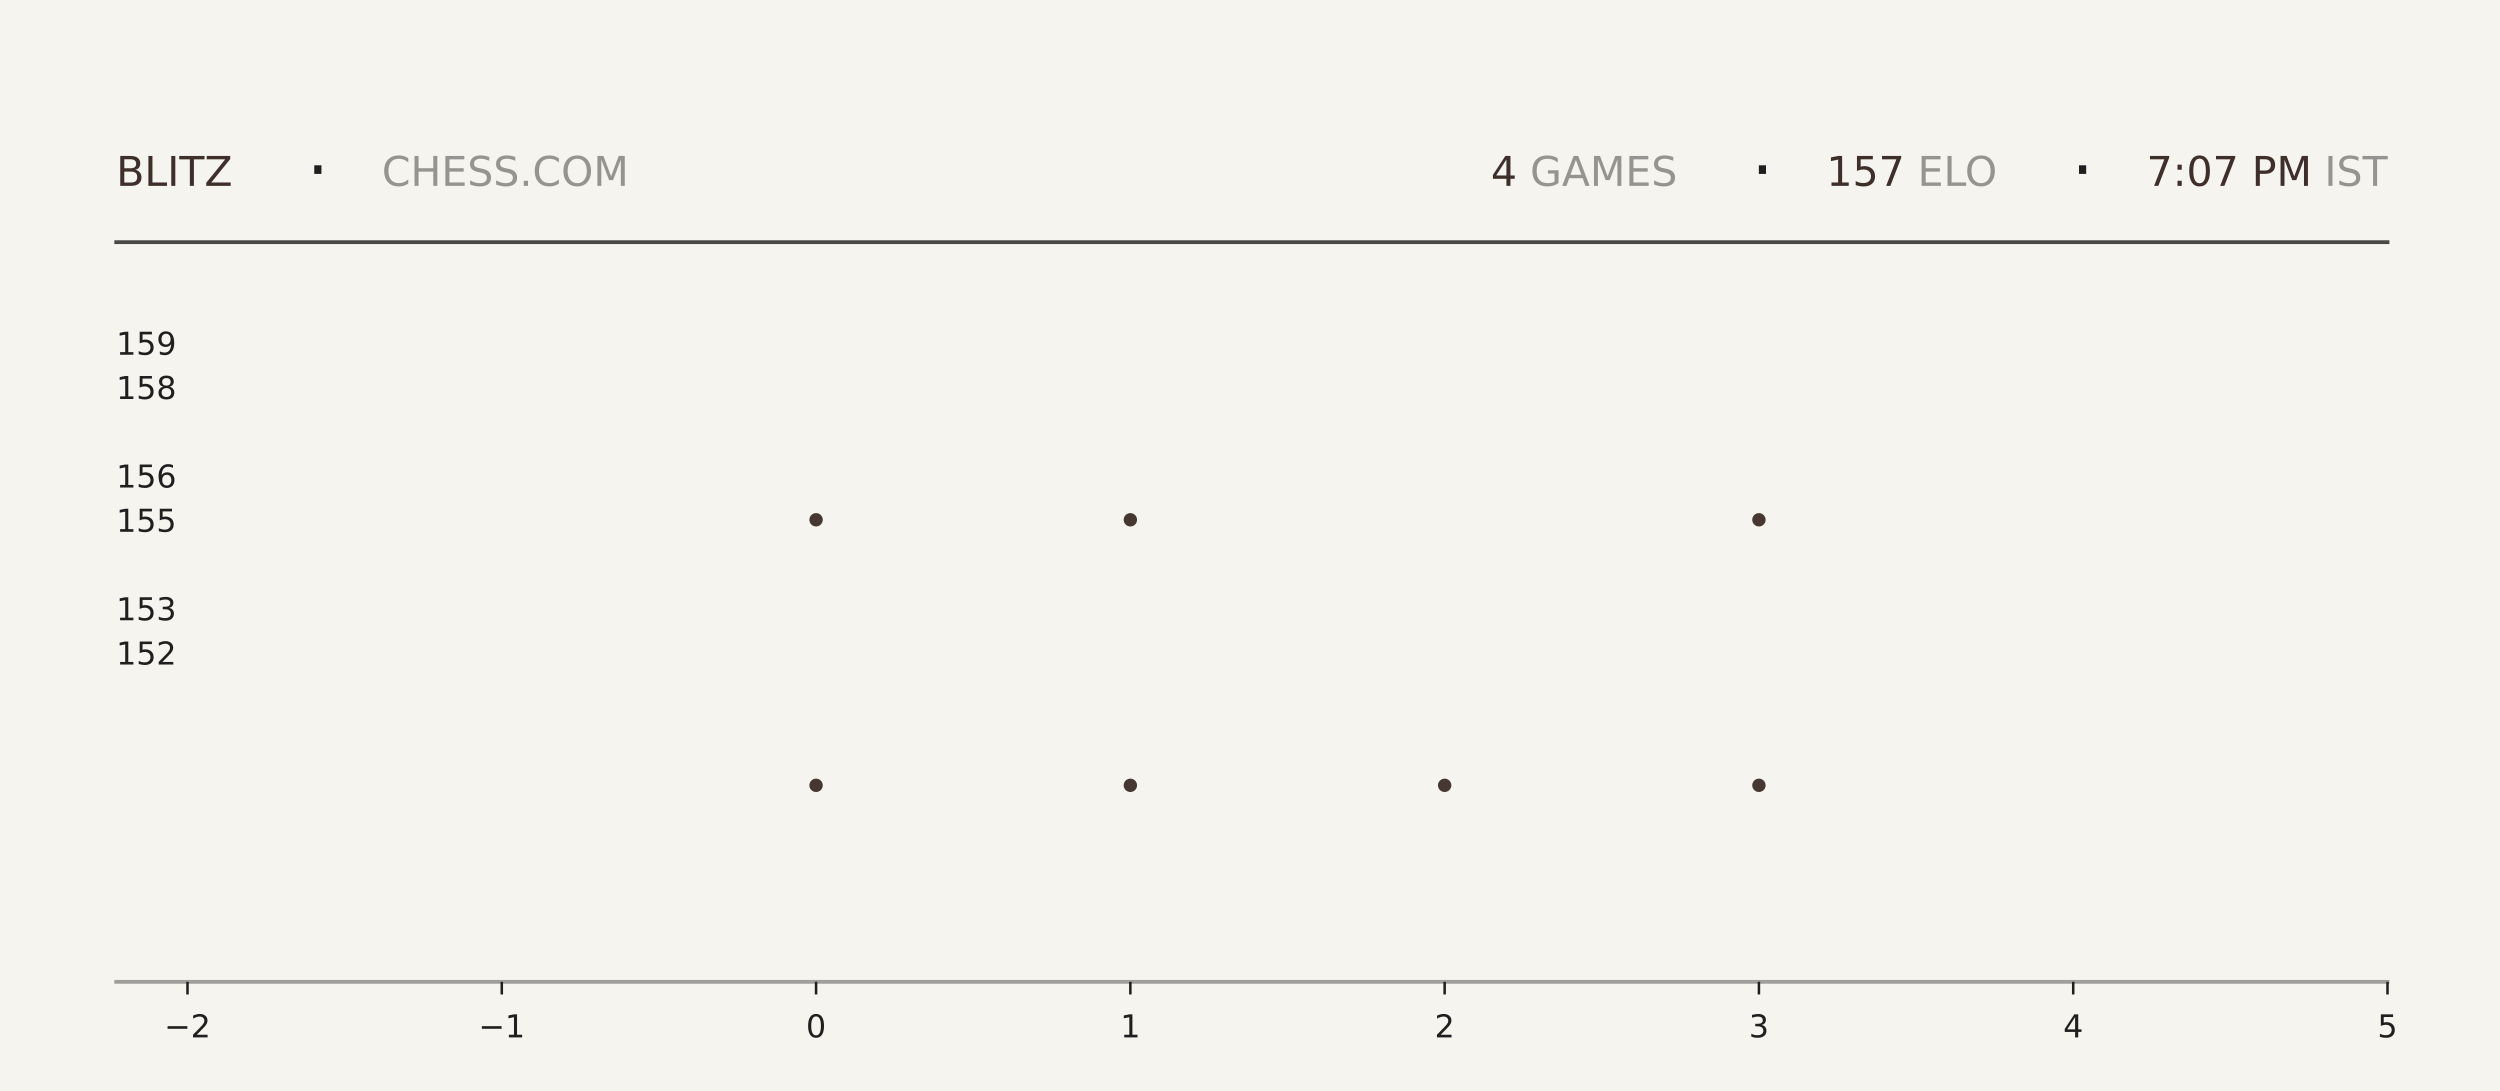
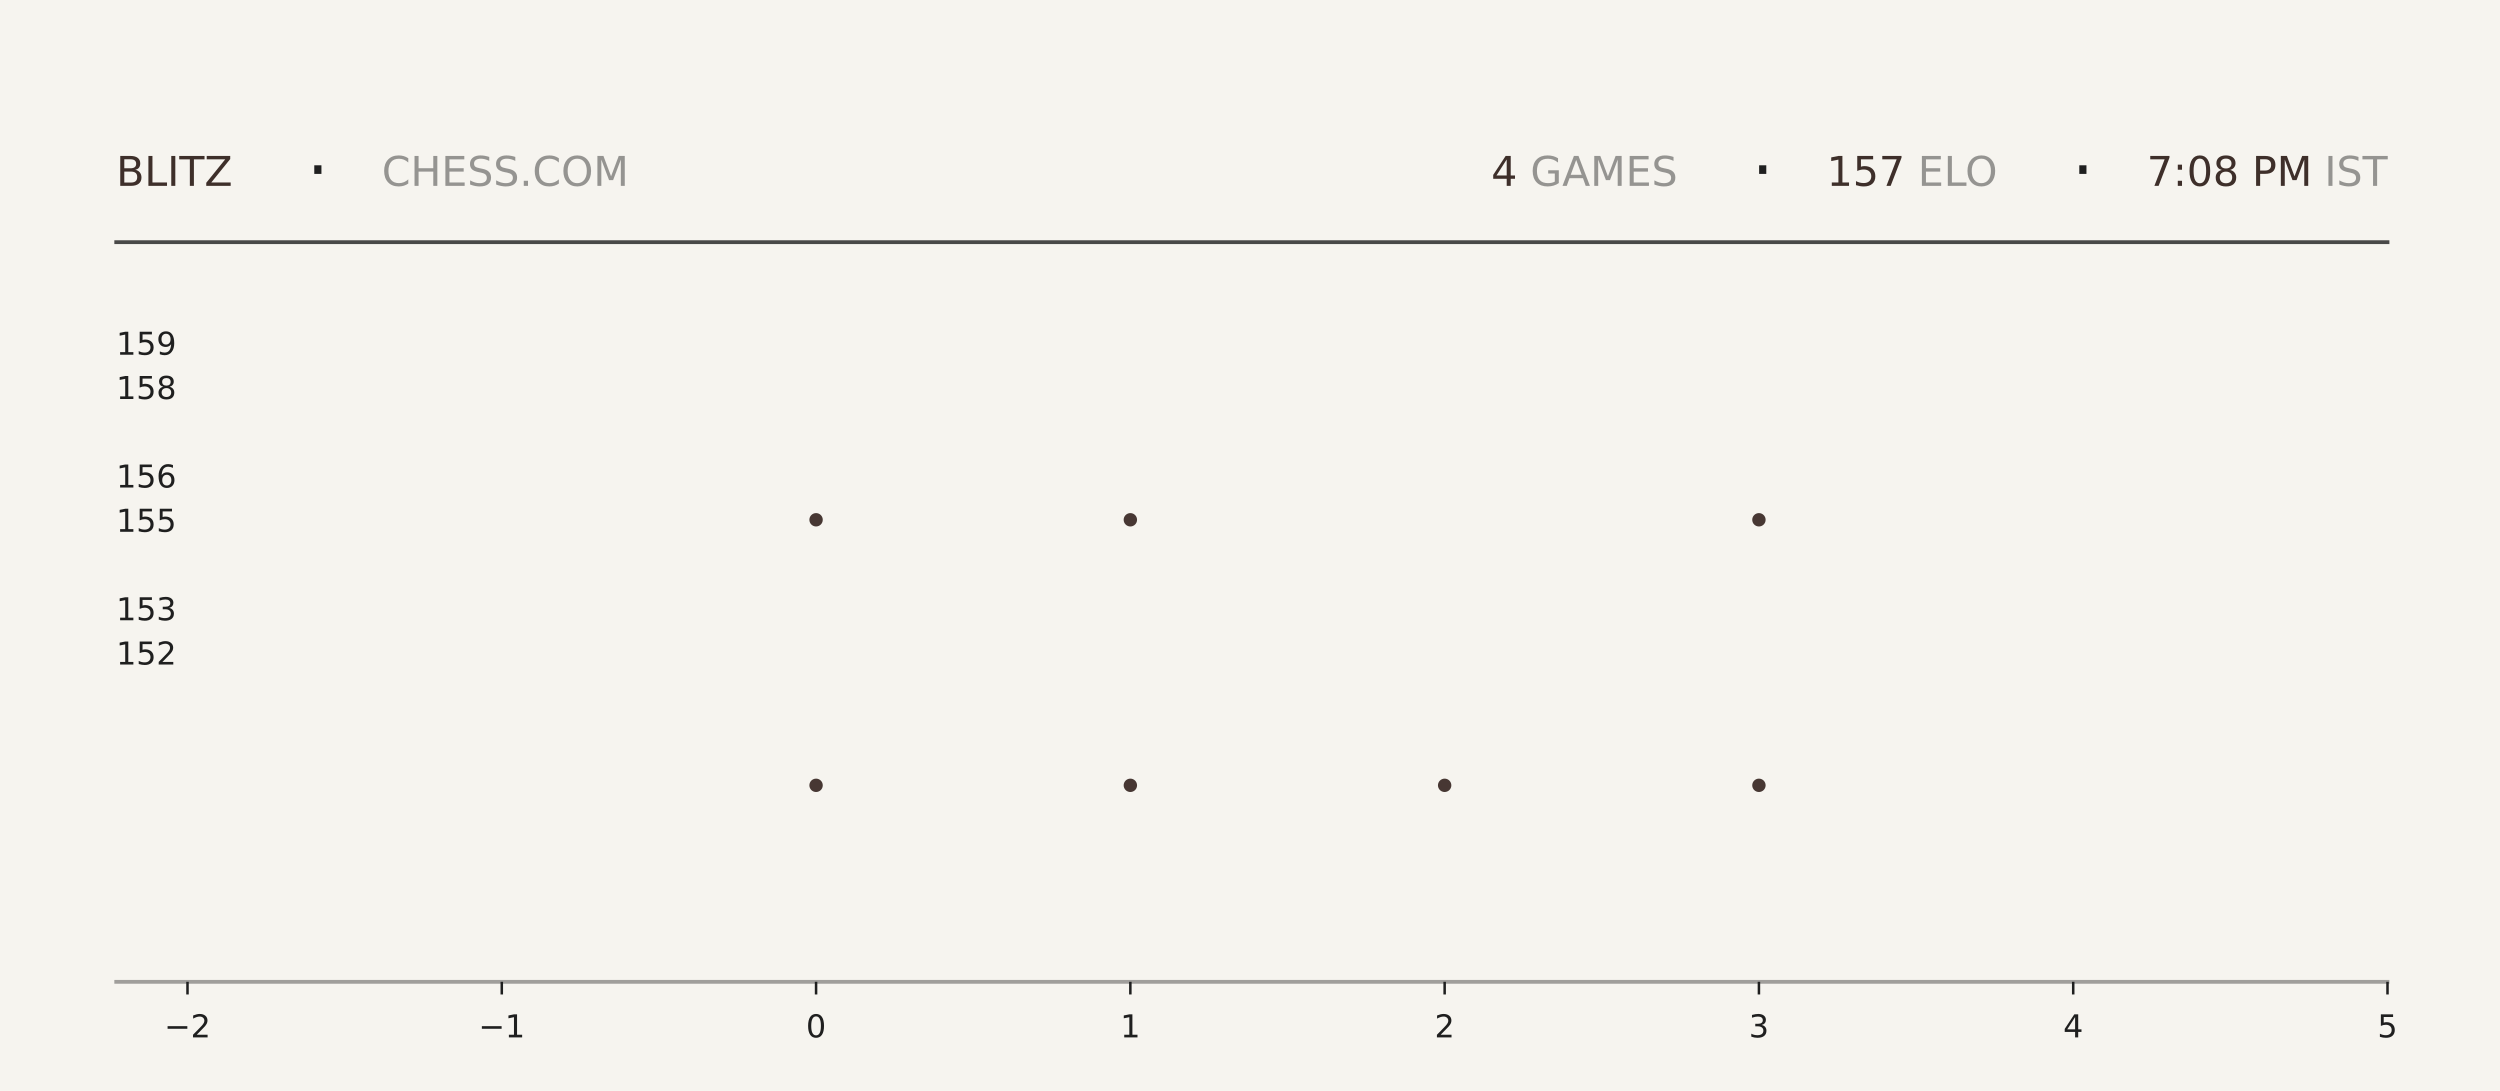
<svg xmlns="http://www.w3.org/2000/svg" xmlns:xlink="http://www.w3.org/1999/xlink" width="792pt" height="345.6pt" viewBox="0 0 792 345.6" version="1.1">
  <defs>
    <style type="text/css">*{stroke-linejoin: round; stroke-linecap: butt}</style>
  </defs>
  <g id="figure_1">
    <g id="patch_1">
      <path d="M 0 345.6  L 792 345.6  L 792 0  L 0 0  z " style="fill: #f6f4ef" />
    </g>
    <g id="axes_1">
      <g id="patch_2">
        <path d="M 59.4 311.04  L 756.36 311.04  L 756.36 103.68  L 59.4 103.68  z " style="fill: #f6f4ef" />
      </g>
      <g id="PathCollection_1">
        <defs>
-           <path id="m85381505db" d="M 0 2.121  C 0.563 2.121 1.102 1.898 1.5 1.5  C 1.898 1.102 2.121 0.563 2.121 0  C 2.121 -0.563 1.898 -1.102 1.5 -1.5  C 1.102 -1.898 0.563 -2.121 0 -2.121  C -0.563 -2.121 -1.102 -1.898 -1.5 -1.5  C -1.898 -1.102 -2.121 -0.563 -2.121 0  C -2.121 0.563 -1.898 1.102 -1.5 1.5  C -1.102 1.898 -0.563 2.121 0 2.121  z " />
-         </defs>
-         <g clip-path="url(#p181c5abb00)">
-           <use xlink:href="#m85381505db" x="258.531" y="248.79" style="fill: #3e2f2a; fill-opacity: 0.95" />
-           <use xlink:href="#m85381505db" x="258.531" y="164.668" style="fill: #3e2f2a; fill-opacity: 0.95" />
+           <path id="m9941707d1e" d="M 0 2.121  C 0.563 2.121 1.102 1.898 1.5 1.5  C 1.898 1.102 2.121 0.563 2.121 0  C 2.121 -0.563 1.898 -1.102 1.5 -1.5  C 1.102 -1.898 0.563 -2.121 0 -2.121  C -0.563 -2.121 -1.102 -1.898 -1.5 -1.5  C -1.898 -1.102 -2.121 -0.563 -2.121 0  C -2.121 0.563 -1.898 1.102 -1.5 1.5  C -1.102 1.898 -0.563 2.121 0 2.121  z " />
+         </defs>
+         <g clip-path="url(#pe38e53f373)">
+           <use xlink:href="#m9941707d1e" x="258.531" y="248.79" style="fill: #3e2f2a; fill-opacity: 0.95" />
+           <use xlink:href="#m9941707d1e" x="258.531" y="164.668" style="fill: #3e2f2a; fill-opacity: 0.95" />
        </g>
      </g>
      <g id="PathCollection_2">
-         <g clip-path="url(#p181c5abb00)">
-           <use xlink:href="#m85381505db" x="358.097" y="248.79" style="fill: #3e2f2a; fill-opacity: 0.95" />
-           <use xlink:href="#m85381505db" x="358.097" y="164.668" style="fill: #3e2f2a; fill-opacity: 0.95" />
-           <use xlink:href="#m85381505db" x="358.097" y="80.547" style="fill: #3e2f2a; fill-opacity: 0.95" />
+         <g clip-path="url(#pe38e53f373)">
+           <use xlink:href="#m9941707d1e" x="358.097" y="248.79" style="fill: #3e2f2a; fill-opacity: 0.95" />
+           <use xlink:href="#m9941707d1e" x="358.097" y="164.668" style="fill: #3e2f2a; fill-opacity: 0.95" />
+           <use xlink:href="#m9941707d1e" x="358.097" y="80.547" style="fill: #3e2f2a; fill-opacity: 0.95" />
        </g>
      </g>
      <g id="PathCollection_3">
-         <g clip-path="url(#p181c5abb00)">
-           <use xlink:href="#m85381505db" x="457.663" y="248.79" style="fill: #3e2f2a; fill-opacity: 0.95" />
+         <g clip-path="url(#pe38e53f373)">
+           <use xlink:href="#m9941707d1e" x="457.663" y="248.79" style="fill: #3e2f2a; fill-opacity: 0.95" />
        </g>
      </g>
      <g id="PathCollection_4">
-         <g clip-path="url(#p181c5abb00)">
-           <use xlink:href="#m85381505db" x="557.229" y="248.79" style="fill: #3e2f2a; fill-opacity: 0.95" />
-           <use xlink:href="#m85381505db" x="557.229" y="164.668" style="fill: #3e2f2a; fill-opacity: 0.95" />
-           <use xlink:href="#m85381505db" x="557.229" y="80.547" style="fill: #3e2f2a; fill-opacity: 0.95" />
+         <g clip-path="url(#pe38e53f373)">
+           <use xlink:href="#m9941707d1e" x="557.229" y="248.79" style="fill: #3e2f2a; fill-opacity: 0.95" />
+           <use xlink:href="#m9941707d1e" x="557.229" y="164.668" style="fill: #3e2f2a; fill-opacity: 0.95" />
+           <use xlink:href="#m9941707d1e" x="557.229" y="80.547" style="fill: #3e2f2a; fill-opacity: 0.95" />
        </g>
      </g>
      <g id="matplotlib.axis_1">
        <g id="xtick_1">
          <g id="line2d_1">
            <defs>
-               <path id="m46e092eae8" d="M 0 0  L 0 4  " style="stroke: #1f1f1f; stroke-width: 0.8" />
+               <path id="ma6ab7e67ed" d="M 0 0  L 0 4  " style="stroke: #1f1f1f; stroke-width: 0.8" />
            </defs>
            <g>
-               <use xlink:href="#m46e092eae8" x="59.4" y="311.04" style="fill: #1f1f1f; stroke: #1f1f1f; stroke-width: 0.8" />
+               <use xlink:href="#ma6ab7e67ed" x="59.4" y="311.04" style="fill: #1f1f1f; stroke: #1f1f1f; stroke-width: 0.8" />
            </g>
          </g>
          <g id="text_1">
            <g style="fill: #1f1f1f" transform="translate(52.02891 328.6384) scale(0.1 -0.1)">
              <defs>
                <path id="DejaVuSans-2212" d="M 678 2272  L 4684 2272  L 4684 1741  L 678 1741  L 678 2272  z " transform="scale(0.015625)" />
                <path id="DejaVuSans-32" d="M 1228 531  L 3431 531  L 3431 0  L 469 0  L 469 531  Q 828 903 1448 1529  Q 2069 2156 2228 2338  Q 2531 2678 2651 2914  Q 2772 3150 2772 3378  Q 2772 3750 2511 3984  Q 2250 4219 1831 4219  Q 1534 4219 1204 4116  Q 875 4013 500 3803  L 500 4441  Q 881 4594 1212 4672  Q 1544 4750 1819 4750  Q 2544 4750 2975 4387  Q 3406 4025 3406 3419  Q 3406 3131 3298 2873  Q 3191 2616 2906 2266  Q 2828 2175 2409 1742  Q 1991 1309 1228 531  z " transform="scale(0.015625)" />
              </defs>
              <use xlink:href="#DejaVuSans-2212" />
              <use xlink:href="#DejaVuSans-32" transform="translate(83.78906 0)" />
            </g>
          </g>
        </g>
        <g id="xtick_2">
          <g id="line2d_2">
            <g>
-               <use xlink:href="#m46e092eae8" x="158.966" y="311.04" style="fill: #1f1f1f; stroke: #1f1f1f; stroke-width: 0.8" />
+               <use xlink:href="#ma6ab7e67ed" x="158.966" y="311.04" style="fill: #1f1f1f; stroke: #1f1f1f; stroke-width: 0.8" />
            </g>
          </g>
          <g id="text_2">
            <g style="fill: #1f1f1f" transform="translate(151.5946 328.6384) scale(0.1 -0.1)">
              <defs>
                <path id="DejaVuSans-31" d="M 794 531  L 1825 531  L 1825 4091  L 703 3866  L 703 4441  L 1819 4666  L 2450 4666  L 2450 531  L 3481 531  L 3481 0  L 794 0  L 794 531  z " transform="scale(0.015625)" />
              </defs>
              <use xlink:href="#DejaVuSans-2212" />
              <use xlink:href="#DejaVuSans-31" transform="translate(83.78906 0)" />
            </g>
          </g>
        </g>
        <g id="xtick_3">
          <g id="line2d_3">
            <g>
-               <use xlink:href="#m46e092eae8" x="258.531" y="311.04" style="fill: #1f1f1f; stroke: #1f1f1f; stroke-width: 0.8" />
+               <use xlink:href="#ma6ab7e67ed" x="258.531" y="311.04" style="fill: #1f1f1f; stroke: #1f1f1f; stroke-width: 0.8" />
            </g>
          </g>
          <g id="text_3">
            <g style="fill: #1f1f1f" transform="translate(255.3502 328.6384) scale(0.1 -0.1)">
              <defs>
                <path id="DejaVuSans-30" d="M 2034 4250  Q 1547 4250 1301 3770  Q 1056 3291 1056 2328  Q 1056 1369 1301 889  Q 1547 409 2034 409  Q 2525 409 2770 889  Q 3016 1369 3016 2328  Q 3016 3291 2770 3770  Q 2525 4250 2034 4250  z M 2034 4750  Q 2819 4750 3233 4129  Q 3647 3509 3647 2328  Q 3647 1150 3233 529  Q 2819 -91 2034 -91  Q 1250 -91 836 529  Q 422 1150 422 2328  Q 422 3509 836 4129  Q 1250 4750 2034 4750  z " transform="scale(0.015625)" />
              </defs>
              <use xlink:href="#DejaVuSans-30" />
            </g>
          </g>
        </g>
        <g id="xtick_4">
          <g id="line2d_4">
            <g>
-               <use xlink:href="#m46e092eae8" x="358.097" y="311.04" style="fill: #1f1f1f; stroke: #1f1f1f; stroke-width: 0.8" />
+               <use xlink:href="#ma6ab7e67ed" x="358.097" y="311.04" style="fill: #1f1f1f; stroke: #1f1f1f; stroke-width: 0.8" />
            </g>
          </g>
          <g id="text_4">
            <g style="fill: #1f1f1f" transform="translate(354.9159 328.6384) scale(0.1 -0.1)">
              <use xlink:href="#DejaVuSans-31" />
            </g>
          </g>
        </g>
        <g id="xtick_5">
          <g id="line2d_5">
            <g>
-               <use xlink:href="#m46e092eae8" x="457.663" y="311.04" style="fill: #1f1f1f; stroke: #1f1f1f; stroke-width: 0.8" />
+               <use xlink:href="#ma6ab7e67ed" x="457.663" y="311.04" style="fill: #1f1f1f; stroke: #1f1f1f; stroke-width: 0.8" />
            </g>
          </g>
          <g id="text_5">
            <g style="fill: #1f1f1f" transform="translate(454.4816 328.6384) scale(0.1 -0.1)">
              <use xlink:href="#DejaVuSans-32" />
            </g>
          </g>
        </g>
        <g id="xtick_6">
          <g id="line2d_6">
            <g>
-               <use xlink:href="#m46e092eae8" x="557.229" y="311.04" style="fill: #1f1f1f; stroke: #1f1f1f; stroke-width: 0.8" />
+               <use xlink:href="#ma6ab7e67ed" x="557.229" y="311.04" style="fill: #1f1f1f; stroke: #1f1f1f; stroke-width: 0.8" />
            </g>
          </g>
          <g id="text_6">
            <g style="fill: #1f1f1f" transform="translate(554.0473 328.6384) scale(0.1 -0.1)">
              <defs>
                <path id="DejaVuSans-33" d="M 2597 2516  Q 3050 2419 3304 2112  Q 3559 1806 3559 1356  Q 3559 666 3084 287  Q 2609 -91 1734 -91  Q 1441 -91 1130 -33  Q 819 25 488 141  L 488 750  Q 750 597 1062 519  Q 1375 441 1716 441  Q 2309 441 2620 675  Q 2931 909 2931 1356  Q 2931 1769 2642 2001  Q 2353 2234 1838 2234  L 1294 2234  L 1294 2753  L 1863 2753  Q 2328 2753 2575 2939  Q 2822 3125 2822 3475  Q 2822 3834 2567 4026  Q 2313 4219 1838 4219  Q 1578 4219 1281 4162  Q 984 4106 628 3988  L 628 4550  Q 988 4650 1302 4700  Q 1616 4750 1894 4750  Q 2613 4750 3031 4423  Q 3450 4097 3450 3541  Q 3450 3153 3228 2886  Q 3006 2619 2597 2516  z " transform="scale(0.015625)" />
              </defs>
              <use xlink:href="#DejaVuSans-33" />
            </g>
          </g>
        </g>
        <g id="xtick_7">
          <g id="line2d_7">
            <g>
-               <use xlink:href="#m46e092eae8" x="656.794" y="311.04" style="fill: #1f1f1f; stroke: #1f1f1f; stroke-width: 0.8" />
+               <use xlink:href="#ma6ab7e67ed" x="656.794" y="311.04" style="fill: #1f1f1f; stroke: #1f1f1f; stroke-width: 0.8" />
            </g>
          </g>
          <g id="text_7">
            <g style="fill: #1f1f1f" transform="translate(653.613 328.6384) scale(0.1 -0.1)">
              <defs>
                <path id="DejaVuSans-34" d="M 2419 4116  L 825 1625  L 2419 1625  L 2419 4116  z M 2253 4666  L 3047 4666  L 3047 1625  L 3713 1625  L 3713 1100  L 3047 1100  L 3047 0  L 2419 0  L 2419 1100  L 313 1100  L 313 1709  L 2253 4666  z " transform="scale(0.015625)" />
              </defs>
              <use xlink:href="#DejaVuSans-34" />
            </g>
          </g>
        </g>
        <g id="xtick_8">
          <g id="line2d_8">
            <g>
-               <use xlink:href="#m46e092eae8" x="756.36" y="311.04" style="fill: #1f1f1f; stroke: #1f1f1f; stroke-width: 0.8" />
+               <use xlink:href="#ma6ab7e67ed" x="756.36" y="311.04" style="fill: #1f1f1f; stroke: #1f1f1f; stroke-width: 0.8" />
            </g>
          </g>
          <g id="text_8">
            <g style="fill: #1f1f1f" transform="translate(753.1788 328.6384) scale(0.1 -0.1)">
              <defs>
                <path id="DejaVuSans-35" d="M 691 4666  L 3169 4666  L 3169 4134  L 1269 4134  L 1269 2991  Q 1406 3038 1543 3061  Q 1681 3084 1819 3084  Q 2600 3084 3056 2656  Q 3513 2228 3513 1497  Q 3513 744 3044 326  Q 2575 -91 1722 -91  Q 1428 -91 1123 -41  Q 819 9 494 109  L 494 744  Q 775 591 1075 516  Q 1375 441 1709 441  Q 2250 441 2565 725  Q 2881 1009 2881 1497  Q 2881 1984 2565 2268  Q 2250 2553 1709 2553  Q 1456 2553 1204 2497  Q 953 2441 691 2322  L 691 4666  z " transform="scale(0.015625)" />
              </defs>
              <use xlink:href="#DejaVuSans-35" />
            </g>
          </g>
        </g>
      </g>
      <g id="matplotlib.axis_2">
        <g id="ytick_1">
          <g id="line2d_9" />
          <g id="text_9">
            <g style="fill: #1f1f1f" transform="translate(36.8125 210.5283) scale(0.1 -0.1)">
              <use xlink:href="#DejaVuSans-31" />
              <use xlink:href="#DejaVuSans-35" transform="translate(63.62305 0)" />
              <use xlink:href="#DejaVuSans-32" transform="translate(127.2461 0)" />
            </g>
          </g>
        </g>
        <g id="ytick_2">
          <g id="line2d_10" />
          <g id="text_10">
            <g style="fill: #1f1f1f" transform="translate(36.8125 196.508) scale(0.1 -0.1)">
              <use xlink:href="#DejaVuSans-31" />
              <use xlink:href="#DejaVuSans-35" transform="translate(63.62305 0)" />
              <use xlink:href="#DejaVuSans-33" transform="translate(127.2461 0)" />
            </g>
          </g>
        </g>
        <g id="ytick_3">
          <g id="line2d_11" />
          <g id="text_11">
            <g style="fill: #1f1f1f" transform="translate(36.8125 168.4675) scale(0.1 -0.1)">
              <use xlink:href="#DejaVuSans-31" />
              <use xlink:href="#DejaVuSans-35" transform="translate(63.62305 0)" />
              <use xlink:href="#DejaVuSans-35" transform="translate(127.2461 0)" />
            </g>
          </g>
        </g>
        <g id="ytick_4">
          <g id="line2d_12" />
          <g id="text_12">
            <g style="fill: #1f1f1f" transform="translate(36.8125 154.4472) scale(0.1 -0.1)">
              <defs>
                <path id="DejaVuSans-36" d="M 2113 2584  Q 1688 2584 1439 2293  Q 1191 2003 1191 1497  Q 1191 994 1439 701  Q 1688 409 2113 409  Q 2538 409 2786 701  Q 3034 994 3034 1497  Q 3034 2003 2786 2293  Q 2538 2584 2113 2584  z M 3366 4563  L 3366 3988  Q 3128 4100 2886 4159  Q 2644 4219 2406 4219  Q 1781 4219 1451 3797  Q 1122 3375 1075 2522  Q 1259 2794 1537 2939  Q 1816 3084 2150 3084  Q 2853 3084 3261 2657  Q 3669 2231 3669 1497  Q 3669 778 3244 343  Q 2819 -91 2113 -91  Q 1303 -91 875 529  Q 447 1150 447 2328  Q 447 3434 972 4092  Q 1497 4750 2381 4750  Q 2619 4750 2861 4703  Q 3103 4656 3366 4563  z " transform="scale(0.015625)" />
              </defs>
              <use xlink:href="#DejaVuSans-31" />
              <use xlink:href="#DejaVuSans-35" transform="translate(63.62305 0)" />
              <use xlink:href="#DejaVuSans-36" transform="translate(127.2461 0)" />
            </g>
          </g>
        </g>
        <g id="ytick_5">
          <g id="line2d_13" />
          <g id="text_13">
            <g style="fill: #1f1f1f" transform="translate(36.8125 126.4066) scale(0.1 -0.1)">
              <defs>
                <path id="DejaVuSans-38" d="M 2034 2216  Q 1584 2216 1326 1975  Q 1069 1734 1069 1313  Q 1069 891 1326 650  Q 1584 409 2034 409  Q 2484 409 2743 651  Q 3003 894 3003 1313  Q 3003 1734 2745 1975  Q 2488 2216 2034 2216  z M 1403 2484  Q 997 2584 770 2862  Q 544 3141 544 3541  Q 544 4100 942 4425  Q 1341 4750 2034 4750  Q 2731 4750 3128 4425  Q 3525 4100 3525 3541  Q 3525 3141 3298 2862  Q 3072 2584 2669 2484  Q 3125 2378 3379 2068  Q 3634 1759 3634 1313  Q 3634 634 3220 271  Q 2806 -91 2034 -91  Q 1263 -91 848 271  Q 434 634 434 1313  Q 434 1759 690 2068  Q 947 2378 1403 2484  z M 1172 3481  Q 1172 3119 1398 2916  Q 1625 2713 2034 2713  Q 2441 2713 2670 2916  Q 2900 3119 2900 3481  Q 2900 3844 2670 4047  Q 2441 4250 2034 4250  Q 1625 4250 1398 4047  Q 1172 3844 1172 3481  z " transform="scale(0.015625)" />
              </defs>
              <use xlink:href="#DejaVuSans-31" />
              <use xlink:href="#DejaVuSans-35" transform="translate(63.62305 0)" />
              <use xlink:href="#DejaVuSans-38" transform="translate(127.2461 0)" />
            </g>
          </g>
        </g>
        <g id="ytick_6">
          <g id="line2d_14" />
          <g id="text_14">
            <g style="fill: #1f1f1f" transform="translate(36.8125 112.3863) scale(0.1 -0.1)">
              <defs>
                <path id="DejaVuSans-39" d="M 703 97  L 703 672  Q 941 559 1184 500  Q 1428 441 1663 441  Q 2288 441 2617 861  Q 2947 1281 2994 2138  Q 2813 1869 2534 1725  Q 2256 1581 1919 1581  Q 1219 1581 811 2004  Q 403 2428 403 3163  Q 403 3881 828 4315  Q 1253 4750 1959 4750  Q 2769 4750 3195 4129  Q 3622 3509 3622 2328  Q 3622 1225 3098 567  Q 2575 -91 1691 -91  Q 1453 -91 1209 -44  Q 966 3 703 97  z M 1959 2075  Q 2384 2075 2632 2365  Q 2881 2656 2881 3163  Q 2881 3666 2632 3958  Q 2384 4250 1959 4250  Q 1534 4250 1286 3958  Q 1038 3666 1038 3163  Q 1038 2656 1286 2365  Q 1534 2075 1959 2075  z " transform="scale(0.015625)" />
              </defs>
              <use xlink:href="#DejaVuSans-31" />
              <use xlink:href="#DejaVuSans-35" transform="translate(63.62305 0)" />
              <use xlink:href="#DejaVuSans-39" transform="translate(127.2461 0)" />
            </g>
          </g>
        </g>
      </g>
    </g>
    <g id="line2d_15">
      <path d="M 36.82 76.723  L 756.36 76.723  " style="fill: none; stroke: #1f1f1f; stroke-opacity: 0.8; stroke-width: 1.2; stroke-linecap: square" />
    </g>
    <g id="line2d_16">
      <path d="M 36.82 311.04  L 756.36 311.04  " style="fill: none; stroke: #1f1f1f; stroke-opacity: 0.4; stroke-width: 1.2; stroke-linecap: square" />
    </g>
    <g id="text_15">
      <g style="fill: #3e2f2a" transform="translate(36.82 58.88319) scale(0.13 -0.13)">
        <defs>
          <path id="DejaVuSans-42" d="M 1259 2228  L 1259 519  L 2272 519  Q 2781 519 3026 730  Q 3272 941 3272 1375  Q 3272 1813 3026 2020  Q 2781 2228 2272 2228  L 1259 2228  z M 1259 4147  L 1259 2741  L 2194 2741  Q 2656 2741 2882 2914  Q 3109 3088 3109 3444  Q 3109 3797 2882 3972  Q 2656 4147 2194 4147  L 1259 4147  z M 628 4666  L 2241 4666  Q 2963 4666 3353 4366  Q 3744 4066 3744 3513  Q 3744 3084 3544 2831  Q 3344 2578 2956 2516  Q 3422 2416 3680 2098  Q 3938 1781 3938 1306  Q 3938 681 3513 340  Q 3088 0 2303 0  L 628 0  L 628 4666  z " transform="scale(0.015625)" />
          <path id="DejaVuSans-4c" d="M 628 4666  L 1259 4666  L 1259 531  L 3531 531  L 3531 0  L 628 0  L 628 4666  z " transform="scale(0.015625)" />
          <path id="DejaVuSans-49" d="M 628 4666  L 1259 4666  L 1259 0  L 628 0  L 628 4666  z " transform="scale(0.015625)" />
          <path id="DejaVuSans-54" d="M -19 4666  L 3928 4666  L 3928 4134  L 2272 4134  L 2272 0  L 1638 0  L 1638 4134  L -19 4134  L -19 4666  z " transform="scale(0.015625)" />
          <path id="DejaVuSans-5a" d="M 359 4666  L 4025 4666  L 4025 4184  L 1075 531  L 4097 531  L 4097 0  L 288 0  L 288 481  L 3238 4134  L 359 4134  L 359 4666  z " transform="scale(0.015625)" />
        </defs>
        <use xlink:href="#DejaVuSans-42" />
        <use xlink:href="#DejaVuSans-4c" transform="translate(68.60352 0)" />
        <use xlink:href="#DejaVuSans-49" transform="translate(124.3164 0)" />
        <use xlink:href="#DejaVuSans-54" transform="translate(153.8086 0)" />
        <use xlink:href="#DejaVuSans-5a" transform="translate(214.8926 0)" />
      </g>
    </g>
    <g id="text_16">
      <g style="fill: #1f1f1f" transform="translate(97.21 61.36662) scale(0.22 -0.22)">
        <defs>
          <path id="DejaVuSans-b7" d="M 684 2619  L 1344 2619  L 1344 1825  L 684 1825  L 684 2619  z " transform="scale(0.015625)" />
        </defs>
        <use xlink:href="#DejaVuSans-b7" />
      </g>
    </g>
    <g id="text_17">
      <g style="fill: #1f1f1f; opacity: 0.45" transform="translate(120.97 58.88319) scale(0.13 -0.13)">
        <defs>
          <path id="DejaVuSans-43" d="M 4122 4306  L 4122 3641  Q 3803 3938 3442 4084  Q 3081 4231 2675 4231  Q 1875 4231 1450 3742  Q 1025 3253 1025 2328  Q 1025 1406 1450 917  Q 1875 428 2675 428  Q 3081 428 3442 575  Q 3803 722 4122 1019  L 4122 359  Q 3791 134 3420 21  Q 3050 -91 2638 -91  Q 1578 -91 968 557  Q 359 1206 359 2328  Q 359 3453 968 4101  Q 1578 4750 2638 4750  Q 3056 4750 3426 4639  Q 3797 4528 4122 4306  z " transform="scale(0.015625)" />
          <path id="DejaVuSans-48" d="M 628 4666  L 1259 4666  L 1259 2753  L 3553 2753  L 3553 4666  L 4184 4666  L 4184 0  L 3553 0  L 3553 2222  L 1259 2222  L 1259 0  L 628 0  L 628 4666  z " transform="scale(0.015625)" />
          <path id="DejaVuSans-45" d="M 628 4666  L 3578 4666  L 3578 4134  L 1259 4134  L 1259 2753  L 3481 2753  L 3481 2222  L 1259 2222  L 1259 531  L 3634 531  L 3634 0  L 628 0  L 628 4666  z " transform="scale(0.015625)" />
          <path id="DejaVuSans-53" d="M 3425 4513  L 3425 3897  Q 3066 4069 2747 4153  Q 2428 4238 2131 4238  Q 1616 4238 1336 4038  Q 1056 3838 1056 3469  Q 1056 3159 1242 3001  Q 1428 2844 1947 2747  L 2328 2669  Q 3034 2534 3370 2195  Q 3706 1856 3706 1288  Q 3706 609 3251 259  Q 2797 -91 1919 -91  Q 1588 -91 1214 -16  Q 841 59 441 206  L 441 856  Q 825 641 1194 531  Q 1563 422 1919 422  Q 2459 422 2753 634  Q 3047 847 3047 1241  Q 3047 1584 2836 1778  Q 2625 1972 2144 2069  L 1759 2144  Q 1053 2284 737 2584  Q 422 2884 422 3419  Q 422 4038 858 4394  Q 1294 4750 2059 4750  Q 2388 4750 2728 4690  Q 3069 4631 3425 4513  z " transform="scale(0.015625)" />
          <path id="DejaVuSans-2e" d="M 684 794  L 1344 794  L 1344 0  L 684 0  L 684 794  z " transform="scale(0.015625)" />
          <path id="DejaVuSans-4f" d="M 2522 4238  Q 1834 4238 1429 3725  Q 1025 3213 1025 2328  Q 1025 1447 1429 934  Q 1834 422 2522 422  Q 3209 422 3611 934  Q 4013 1447 4013 2328  Q 4013 3213 3611 3725  Q 3209 4238 2522 4238  z M 2522 4750  Q 3503 4750 4090 4092  Q 4678 3434 4678 2328  Q 4678 1225 4090 567  Q 3503 -91 2522 -91  Q 1538 -91 948 565  Q 359 1222 359 2328  Q 359 3434 948 4092  Q 1538 4750 2522 4750  z " transform="scale(0.015625)" />
          <path id="DejaVuSans-4d" d="M 628 4666  L 1569 4666  L 2759 1491  L 3956 4666  L 4897 4666  L 4897 0  L 4281 0  L 4281 4097  L 3078 897  L 2444 897  L 1241 4097  L 1241 0  L 628 0  L 628 4666  z " transform="scale(0.015625)" />
        </defs>
        <use xlink:href="#DejaVuSans-43" />
        <use xlink:href="#DejaVuSans-48" transform="translate(69.82422 0)" />
        <use xlink:href="#DejaVuSans-45" transform="translate(145.0195 0)" />
        <use xlink:href="#DejaVuSans-53" transform="translate(208.2031 0)" />
        <use xlink:href="#DejaVuSans-53" transform="translate(271.6797 0)" />
        <use xlink:href="#DejaVuSans-2e" transform="translate(335.1562 0)" />
        <use xlink:href="#DejaVuSans-43" transform="translate(366.9434 0)" />
        <use xlink:href="#DejaVuSans-4f" transform="translate(436.7676 0)" />
        <use xlink:href="#DejaVuSans-4d" transform="translate(515.4785 0)" />
      </g>
    </g>
    <g id="text_18">
-       <g style="fill: #3e2f2a" transform="translate(472.32 58.88319) scale(0.13 -0.13)">
+       <g style="fill: #3e2f2a" transform="translate(472.41 58.88319) scale(0.13 -0.13)">
        <use xlink:href="#DejaVuSans-34" />
      </g>
    </g>
    <g id="text_19">
-       <g style="fill: #1f1f1f; opacity: 0.45" transform="translate(480.6 58.88319) scale(0.13 -0.13)">
+       <g style="fill: #1f1f1f; opacity: 0.45" transform="translate(480.69 58.88319) scale(0.13 -0.13)">
        <defs>
          <path id="DejaVuSans-20" transform="scale(0.015625)" />
          <path id="DejaVuSans-47" d="M 3809 666  L 3809 1919  L 2778 1919  L 2778 2438  L 4434 2438  L 4434 434  Q 4069 175 3628 42  Q 3188 -91 2688 -91  Q 1594 -91 976 548  Q 359 1188 359 2328  Q 359 3472 976 4111  Q 1594 4750 2688 4750  Q 3144 4750 3555 4637  Q 3966 4525 4313 4306  L 4313 3634  Q 3963 3931 3569 4081  Q 3175 4231 2741 4231  Q 1884 4231 1454 3753  Q 1025 3275 1025 2328  Q 1025 1384 1454 906  Q 1884 428 2741 428  Q 3075 428 3337 486  Q 3600 544 3809 666  z " transform="scale(0.015625)" />
          <path id="DejaVuSans-41" d="M 2188 4044  L 1331 1722  L 3047 1722  L 2188 4044  z M 1831 4666  L 2547 4666  L 4325 0  L 3669 0  L 3244 1197  L 1141 1197  L 716 0  L 50 0  L 1831 4666  z " transform="scale(0.015625)" />
        </defs>
        <use xlink:href="#DejaVuSans-20" />
        <use xlink:href="#DejaVuSans-47" transform="translate(31.78711 0)" />
        <use xlink:href="#DejaVuSans-41" transform="translate(109.2773 0)" />
        <use xlink:href="#DejaVuSans-4d" transform="translate(177.6855 0)" />
        <use xlink:href="#DejaVuSans-45" transform="translate(263.9648 0)" />
        <use xlink:href="#DejaVuSans-53" transform="translate(327.1484 0)" />
      </g>
    </g>
    <g id="text_20">
-       <g style="fill: #1f1f1f" transform="translate(554.85 61.36662) scale(0.22 -0.22)">
+       <g style="fill: #1f1f1f" transform="translate(554.94 61.36662) scale(0.22 -0.22)">
        <use xlink:href="#DejaVuSans-b7" />
      </g>
    </g>
    <g id="text_21">
-       <g style="fill: #3e2f2a" transform="translate(578.61 58.88319) scale(0.13 -0.13)">
+       <g style="fill: #3e2f2a" transform="translate(578.7 58.88319) scale(0.13 -0.13)">
        <defs>
          <path id="DejaVuSans-37" d="M 525 4666  L 3525 4666  L 3525 4397  L 1831 0  L 1172 0  L 2766 4134  L 525 4134  L 525 4666  z " transform="scale(0.015625)" />
        </defs>
        <use xlink:href="#DejaVuSans-31" />
        <use xlink:href="#DejaVuSans-35" transform="translate(63.62305 0)" />
        <use xlink:href="#DejaVuSans-37" transform="translate(127.2461 0)" />
      </g>
    </g>
    <g id="text_22">
-       <g style="fill: #1f1f1f; opacity: 0.45" transform="translate(603.36 58.88319) scale(0.13 -0.13)">
+       <g style="fill: #1f1f1f; opacity: 0.45" transform="translate(603.45 58.88319) scale(0.13 -0.13)">
        <use xlink:href="#DejaVuSans-20" />
        <use xlink:href="#DejaVuSans-45" transform="translate(31.78711 0)" />
        <use xlink:href="#DejaVuSans-4c" transform="translate(94.9707 0)" />
        <use xlink:href="#DejaVuSans-4f" transform="translate(147.0586 0)" />
      </g>
    </g>
    <g id="text_23">
-       <g style="fill: #1f1f1f" transform="translate(656.28 61.36662) scale(0.22 -0.22)">
+       <g style="fill: #1f1f1f" transform="translate(656.37 61.36662) scale(0.22 -0.22)">
        <use xlink:href="#DejaVuSans-b7" />
      </g>
    </g>
    <g id="text_24">
-       <g style="fill: #3e2f2a" transform="translate(680.04 58.88319) scale(0.13 -0.13)">
+       <g style="fill: #3e2f2a" transform="translate(680.13 58.88319) scale(0.13 -0.13)">
        <defs>
          <path id="DejaVuSans-3a" d="M 750 794  L 1409 794  L 1409 0  L 750 0  L 750 794  z M 750 3309  L 1409 3309  L 1409 2516  L 750 2516  L 750 3309  z " transform="scale(0.015625)" />
          <path id="DejaVuSans-50" d="M 1259 4147  L 1259 2394  L 2053 2394  Q 2494 2394 2734 2622  Q 2975 2850 2975 3272  Q 2975 3691 2734 3919  Q 2494 4147 2053 4147  L 1259 4147  z M 628 4666  L 2053 4666  Q 2838 4666 3239 4311  Q 3641 3956 3641 3272  Q 3641 2581 3239 2228  Q 2838 1875 2053 1875  L 1259 1875  L 1259 0  L 628 0  L 628 4666  z " transform="scale(0.015625)" />
        </defs>
        <use xlink:href="#DejaVuSans-37" />
        <use xlink:href="#DejaVuSans-3a" transform="translate(63.62305 0)" />
        <use xlink:href="#DejaVuSans-30" transform="translate(97.31445 0)" />
-         <use xlink:href="#DejaVuSans-37" transform="translate(160.9375 0)" />
+         <use xlink:href="#DejaVuSans-38" transform="translate(160.9375 0)" />
        <use xlink:href="#DejaVuSans-20" transform="translate(224.5605 0)" />
        <use xlink:href="#DejaVuSans-50" transform="translate(256.3477 0)" />
        <use xlink:href="#DejaVuSans-4d" transform="translate(316.6504 0)" />
      </g>
    </g>
    <g id="text_25">
      <g style="fill: #1f1f1f; opacity: 0.45" transform="translate(732.24 58.88319) scale(0.13 -0.13)">
        <use xlink:href="#DejaVuSans-20" />
        <use xlink:href="#DejaVuSans-49" transform="translate(31.78711 0)" />
        <use xlink:href="#DejaVuSans-53" transform="translate(61.2793 0)" />
        <use xlink:href="#DejaVuSans-54" transform="translate(124.7559 0)" />
      </g>
    </g>
  </g>
  <defs>
-     <clipPath id="p181c5abb00">
+     <clipPath id="pe38e53f373">
      <rect x="59.4" y="103.68" width="696.96" height="207.36" />
    </clipPath>
  </defs>
</svg>
